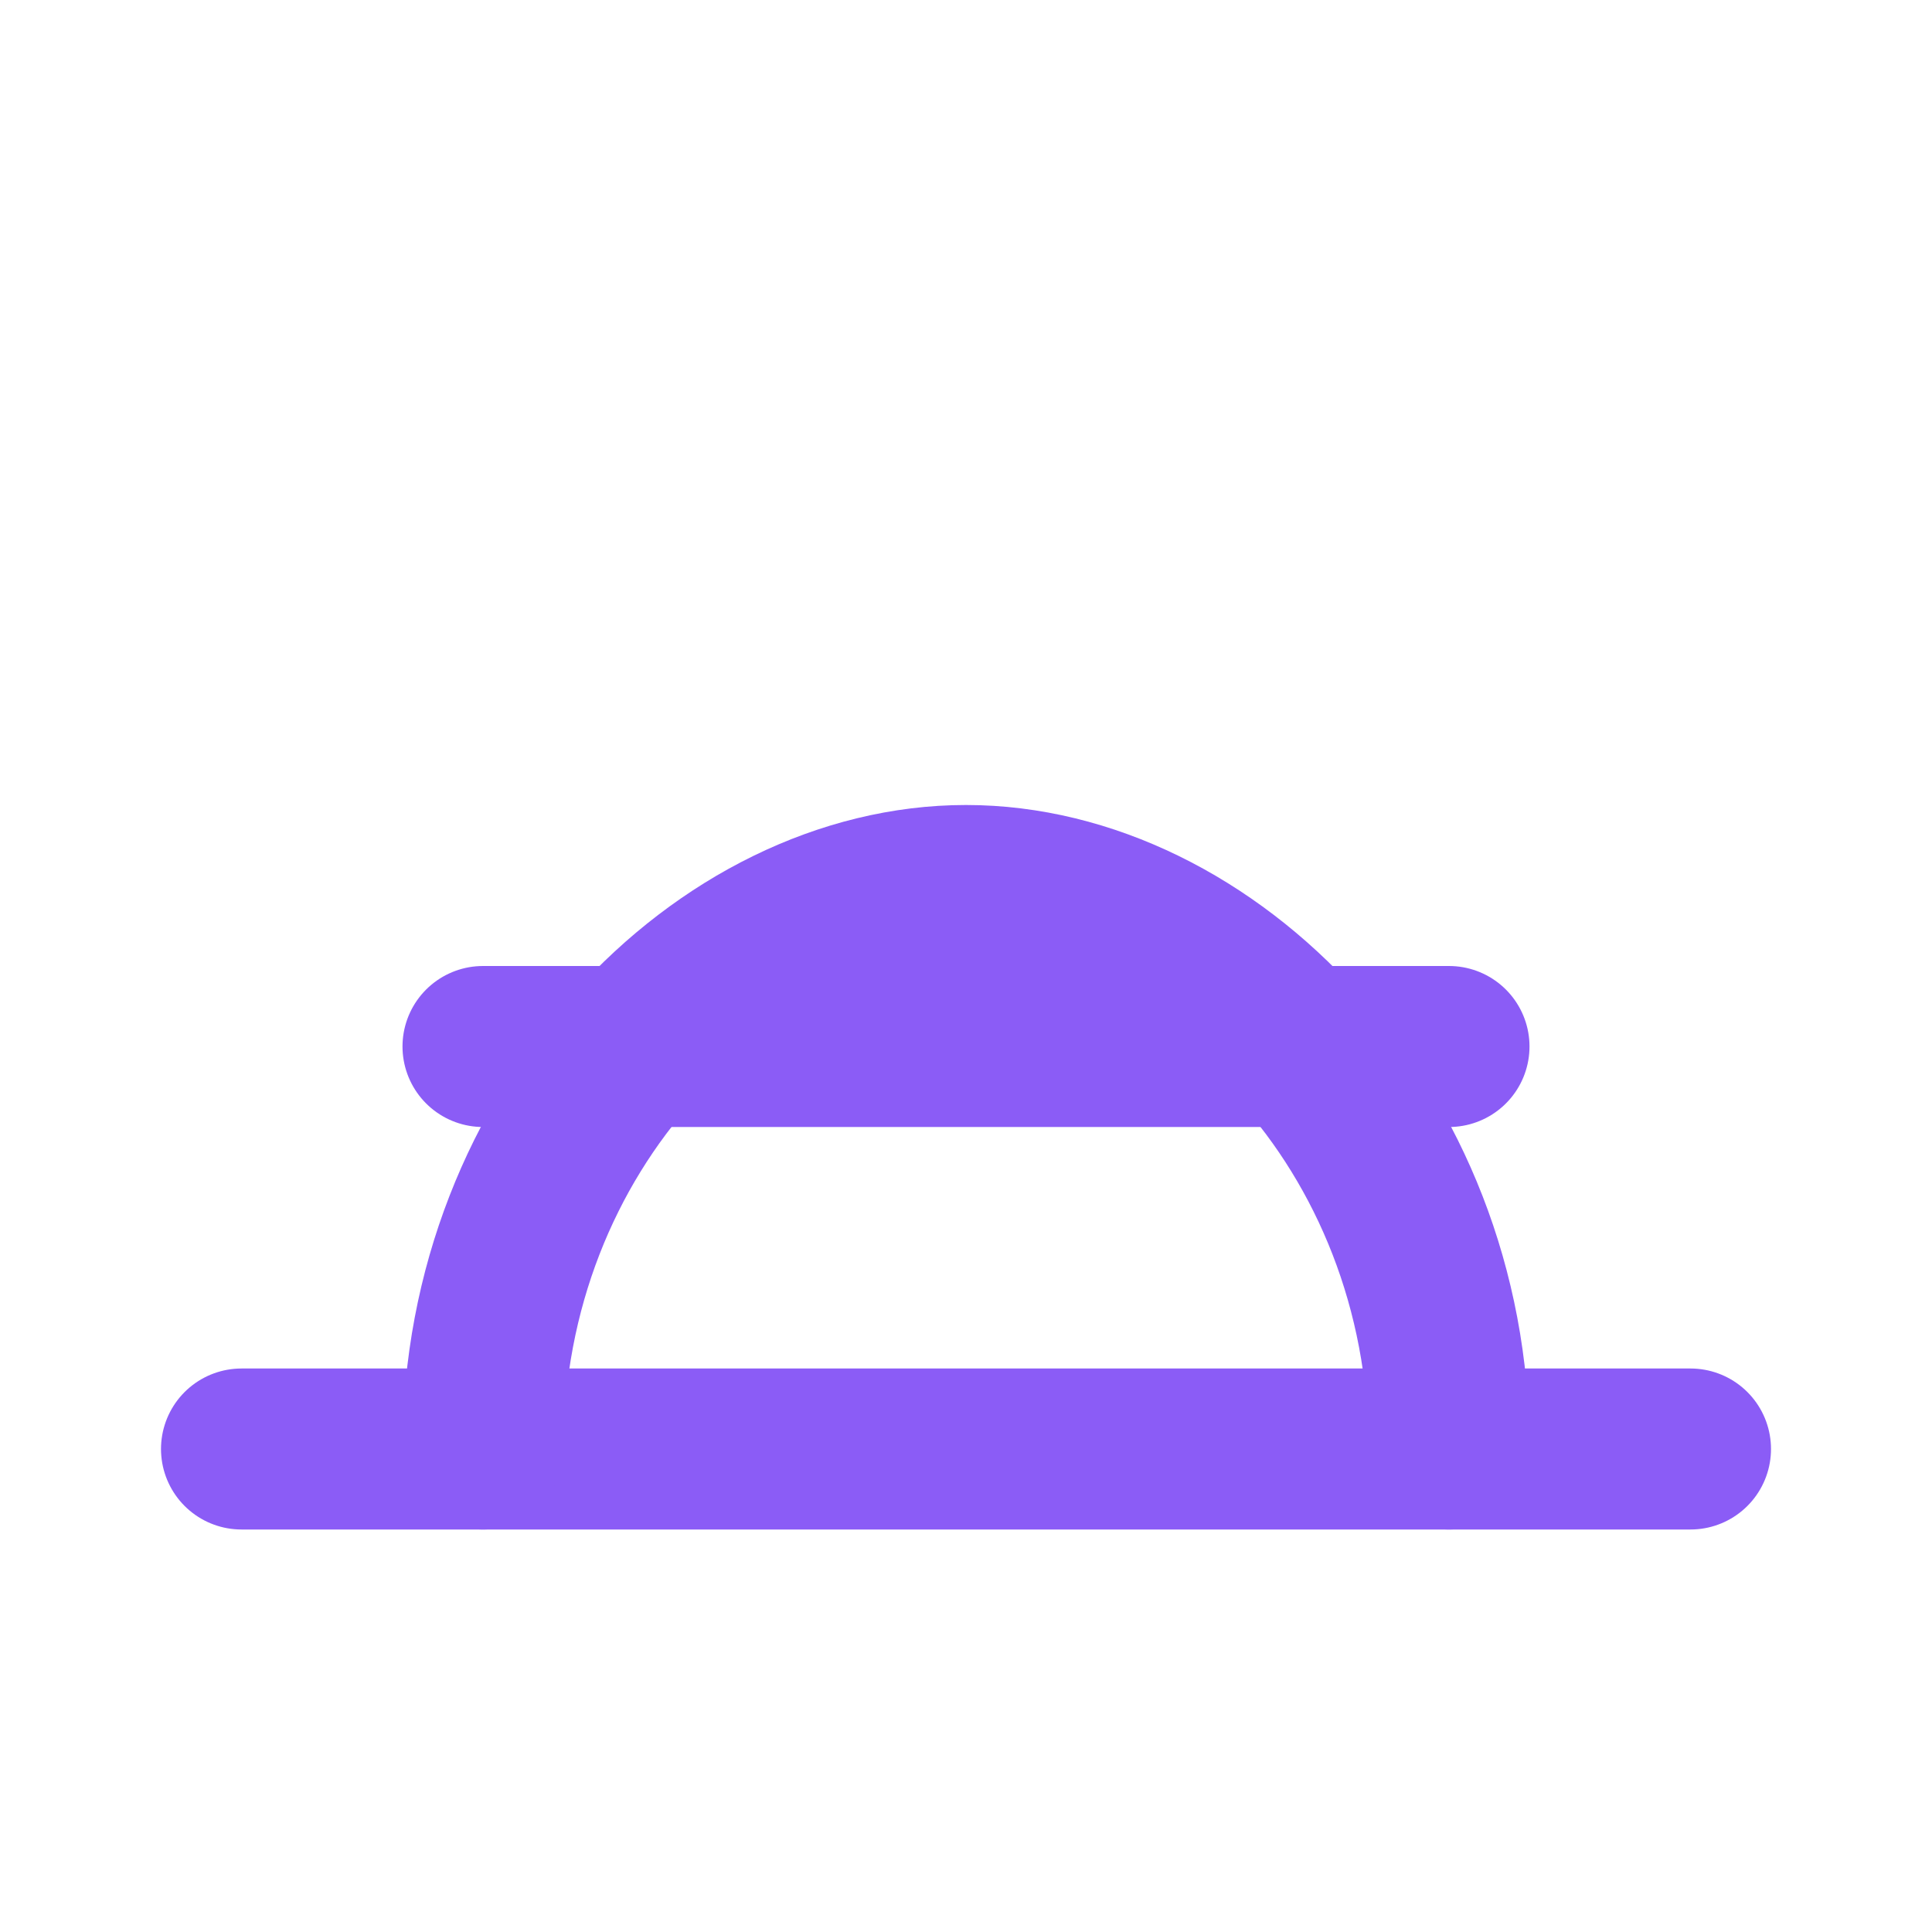
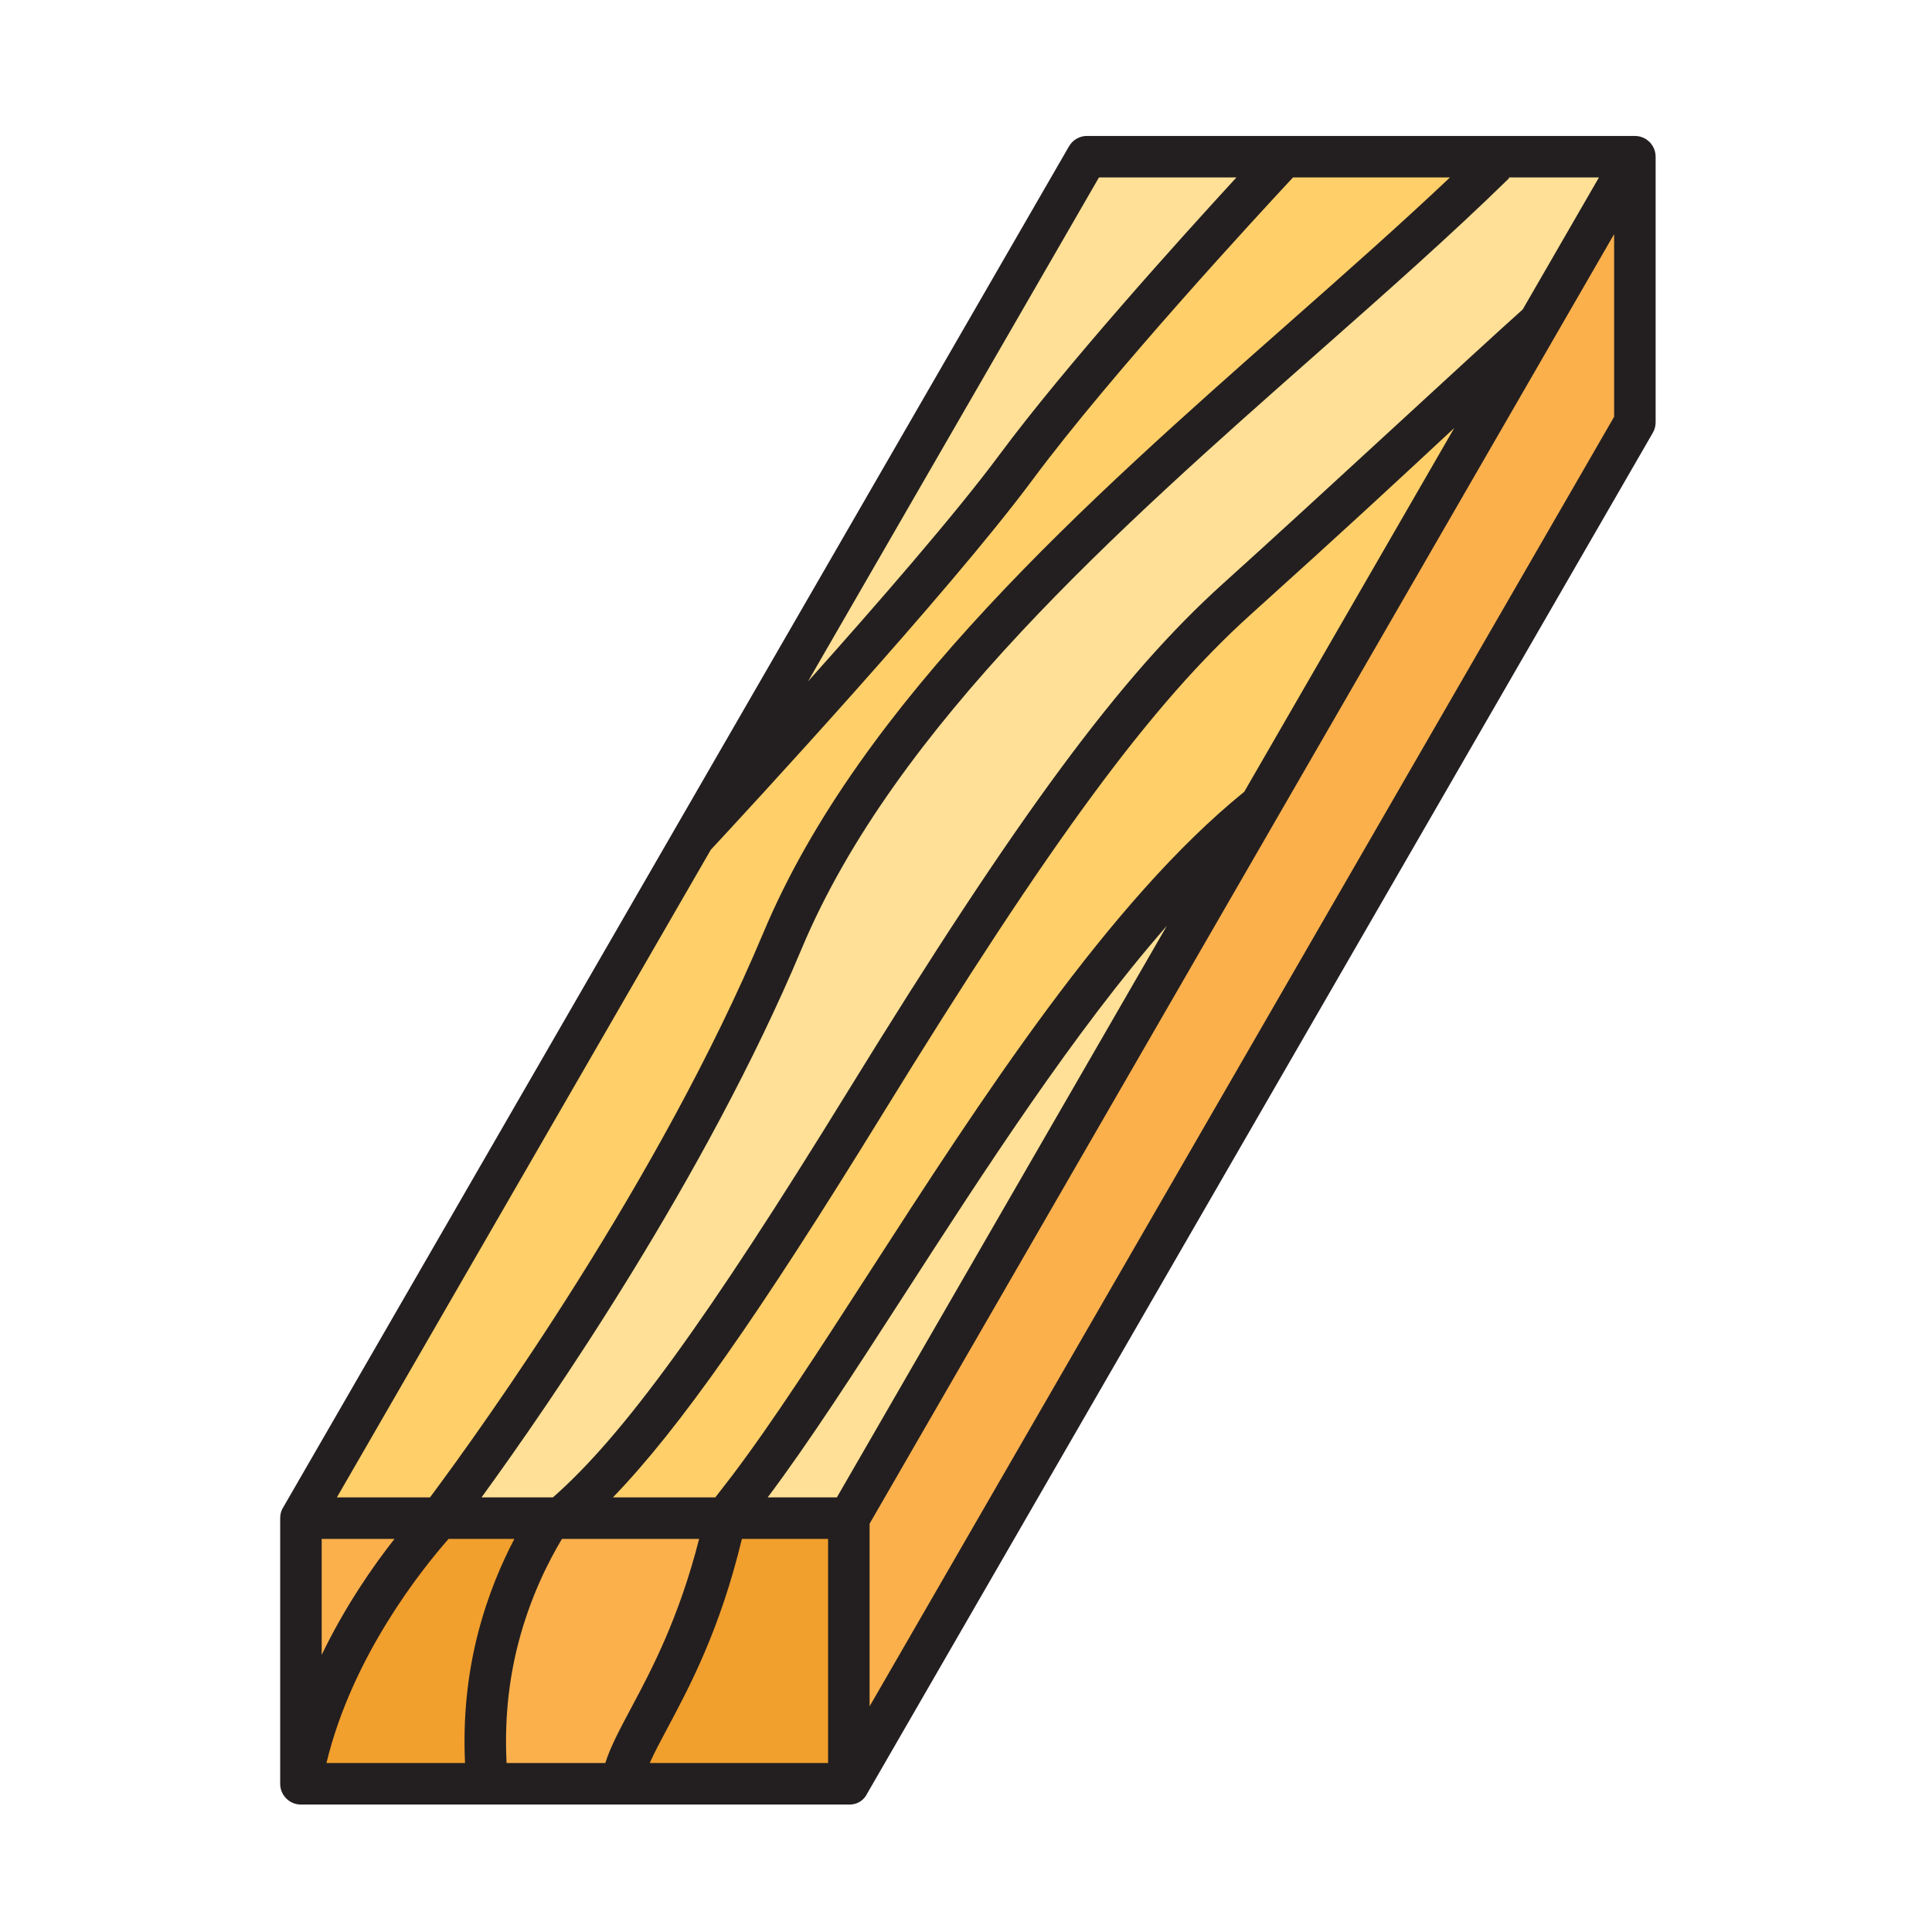
- <svg xmlns="http://www.w3.org/2000/svg" viewBox="0 0 24 24" fill="none" stroke="#8b5cf6" stroke-width="2" stroke-linecap="round" stroke-linejoin="round">
-   <path d="M3 18h18" />
-   <path d="M6 18c0-4 3-7 6-7s6 3 6 7" />
-   <path d="M6 13h12" />
+ <svg xmlns="http://www.w3.org/2000/svg" id="color_line" enable-background="new 0 0 256 256" viewBox="0 0 256 256">
+   <g>
+     <g>
+       <g>
+         <g>
+           <g>
+             <g>
+               <path d="m112.476 236.363 104.154-179.3v-36.3l-104.154 180.4z" fill="#fbb04c" />
+             </g>
+           </g>
+         </g>
+         <g>
+           <g>
+             <g>
+               <path d="m39.876 201.163h72.6v35.2h-72.6z" fill="#f19f2d" />
+             </g>
+           </g>
+         </g>
+         <g>
+           <g>
+             <g>
+               <path d="m216.63 20.763h-72.6l-104.154 180.4h72.6z" fill="#ffcf69" />
+             </g>
+           </g>
+         </g>
+         <g>
+           <g>
+             <g>
+               <g>
+                 <path d="m159.383 118.85c-25.011 11.672-32.08 46.786-60.299 78.5-.321.361-1.351 1.823-2.718 3.813h16.111z" fill="#ffe096" />
+               </g>
+             </g>
+           </g>
+           <g>
+             <g>
+               <g>
+                 <path d="m114.589 146.202c17.16-32.949 36.026-54.857 49.304-66.822 23.79-21.436 26.449-24.518 40.035-36.618l12.702-22h-17.64l-.932.871c-30.35 29.703-77.446 62.697-94.362 102.999-13.935 33.199-44.921 76.531-44.921 76.531h15.204c0 0 29.286-32.609 40.61-54.961z" fill="#ffe096" />
+               </g>
+             </g>
+           </g>
+           <g>
+             <g>
+               <g>
+                 <path d="m134.619 61.926c12.982-21.758 27.264-34.696 35.81-41.163h-26.399l-52.125 90.283c3.715-3.682 33.107-33.019 42.714-49.12z" fill="#ffe096" />
+               </g>
+             </g>
+           </g>
+         </g>
+         <g>
+           <g>
+             <g>
+               <g>
+                 <g>
+                   <path d="m39.876 201.163v35.2c2.647-15.483 13.513-28.784 18.678-35.2z" fill="#fbb04c" />
+                 </g>
+               </g>
+             </g>
+           </g>
+         </g>
+       </g>
+       <path d="m96.365 201.163s-2.41 16.062-8.246 22.731-6.399 12.423-6.399 12.423h-17.507s-1.382-26.596 8.9-35.766z" fill="#fbb04c" />
+     </g>
+     <path d="m37.126 201.165v35.198c0 1.519 1.231 2.75 2.75 2.75 0 0 71.112 0 72.6 0 1.766.035 2.381-1.375 2.381-1.375l104.154-180.4c.241-.418.368-.892.368-1.375v-35.197c0-.476-.122-.951-.368-1.378-.491-.851-1.399-1.375-2.381-1.375h-72.6c-.982 0-1.89.524-2.381 1.375l-104.154 180.4s-.368.507-.368 1.377zm57.055-88.562c4.657-5.011 31.573-34.104 42.647-49.04 10.382-14.002 30.048-35.273 34.5-40.051h20.8c-6.592 6.236-13.803 12.609-21.37 19.291-26.584 23.471-56.715 50.074-69.598 80.764-13.774 32.815-36.957 65.141-44.181 74.845h-12.339zm7.542 85.809c5.42-7.215 11.536-16.685 18.003-26.703 10.759-16.667 22.559-34.943 34.887-49.03l-43.724 75.733zm63.145-93.496c-17.958 14.547-34.846 40.7-49.763 63.81-6.587 10.204-12.808 19.842-18.212 26.959-.696.916-1.402 1.825-2.11 2.726h-13.566c8.851-9.161 19.337-24.16 35.713-50.77 22.406-36.406 35.633-54.353 48.803-66.22 12.665-11.411 19.435-17.709 24.876-22.768.716-.665 1.408-1.309 2.091-1.943zm36.9-63.913c-6.187 5.516-27.084 24.951-39.716 36.333-13.598 12.253-27.097 30.527-49.805 67.423-18.577 30.183-29.697 45.515-38.984 53.652h-9.458c9.158-12.597 29.704-42.407 42.426-72.716 12.394-29.529 42.025-55.689 68.166-78.77 9.184-8.108 17.858-15.767 25.584-23.328l-.084-.086h11.97zm-37.932-17.492c-7.466 8.121-22.658 24.95-31.426 36.775-5.771 7.784-16.212 19.794-25.349 30.008l38.557-66.783h18.218zm-121.21 180.4h9.643c-2.863 3.645-6.546 8.945-9.643 15.368zm16.812 0h8.719c-1.629 3.107-3.476 7.311-4.809 12.462-1.433 5.54-2.008 11.331-1.729 17.238h-18.364c3.415-14.157 12.63-25.663 16.184-29.7zm9.235 13.84c1.617-6.249 4.083-10.98 5.788-13.84h18.177c-2.692 10.558-6.328 17.385-9.043 22.472-1.486 2.784-2.699 5.056-3.389 7.228h-13.08c-.281-5.445.231-10.775 1.547-15.86zm19.773 11.222c2.967-5.558 6.98-13.093 9.858-25.062h11.422v29.7h-23.633c.593-1.34 1.411-2.873 2.353-4.638zm26.78-2.875v-24.2l98.654-170.874v24.2z" fill="#231f20" />
+   </g>
</svg>
